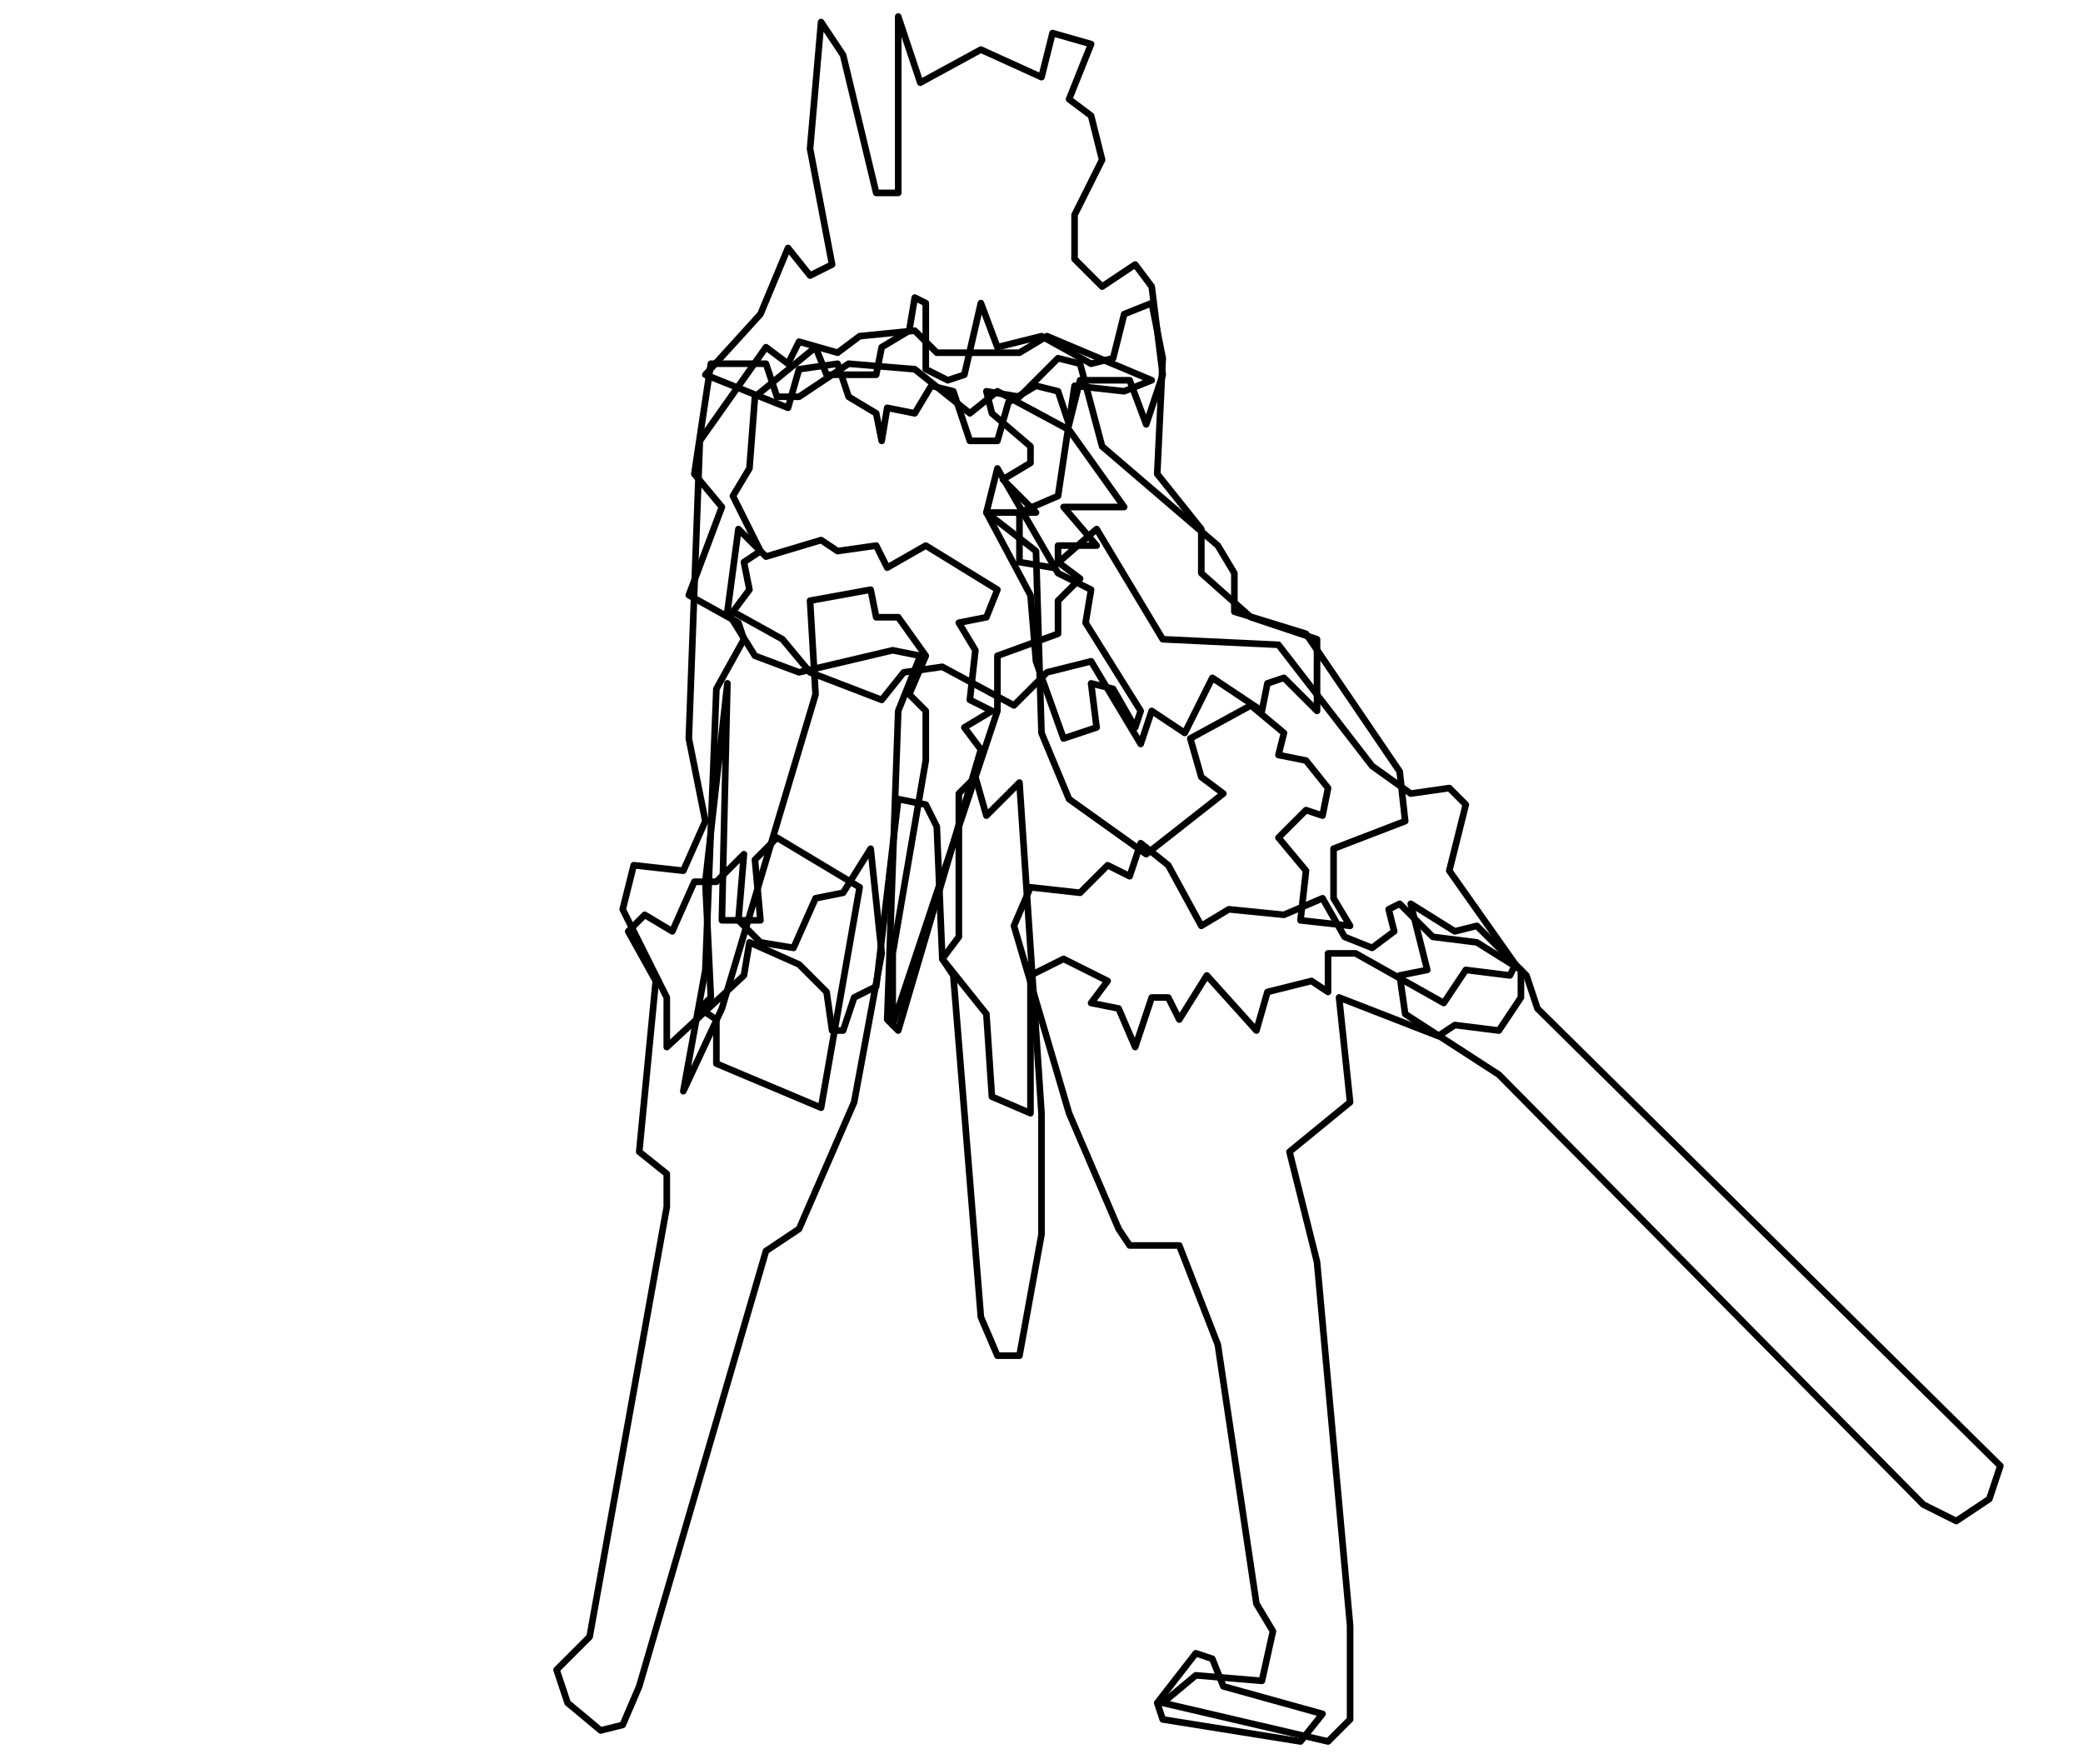
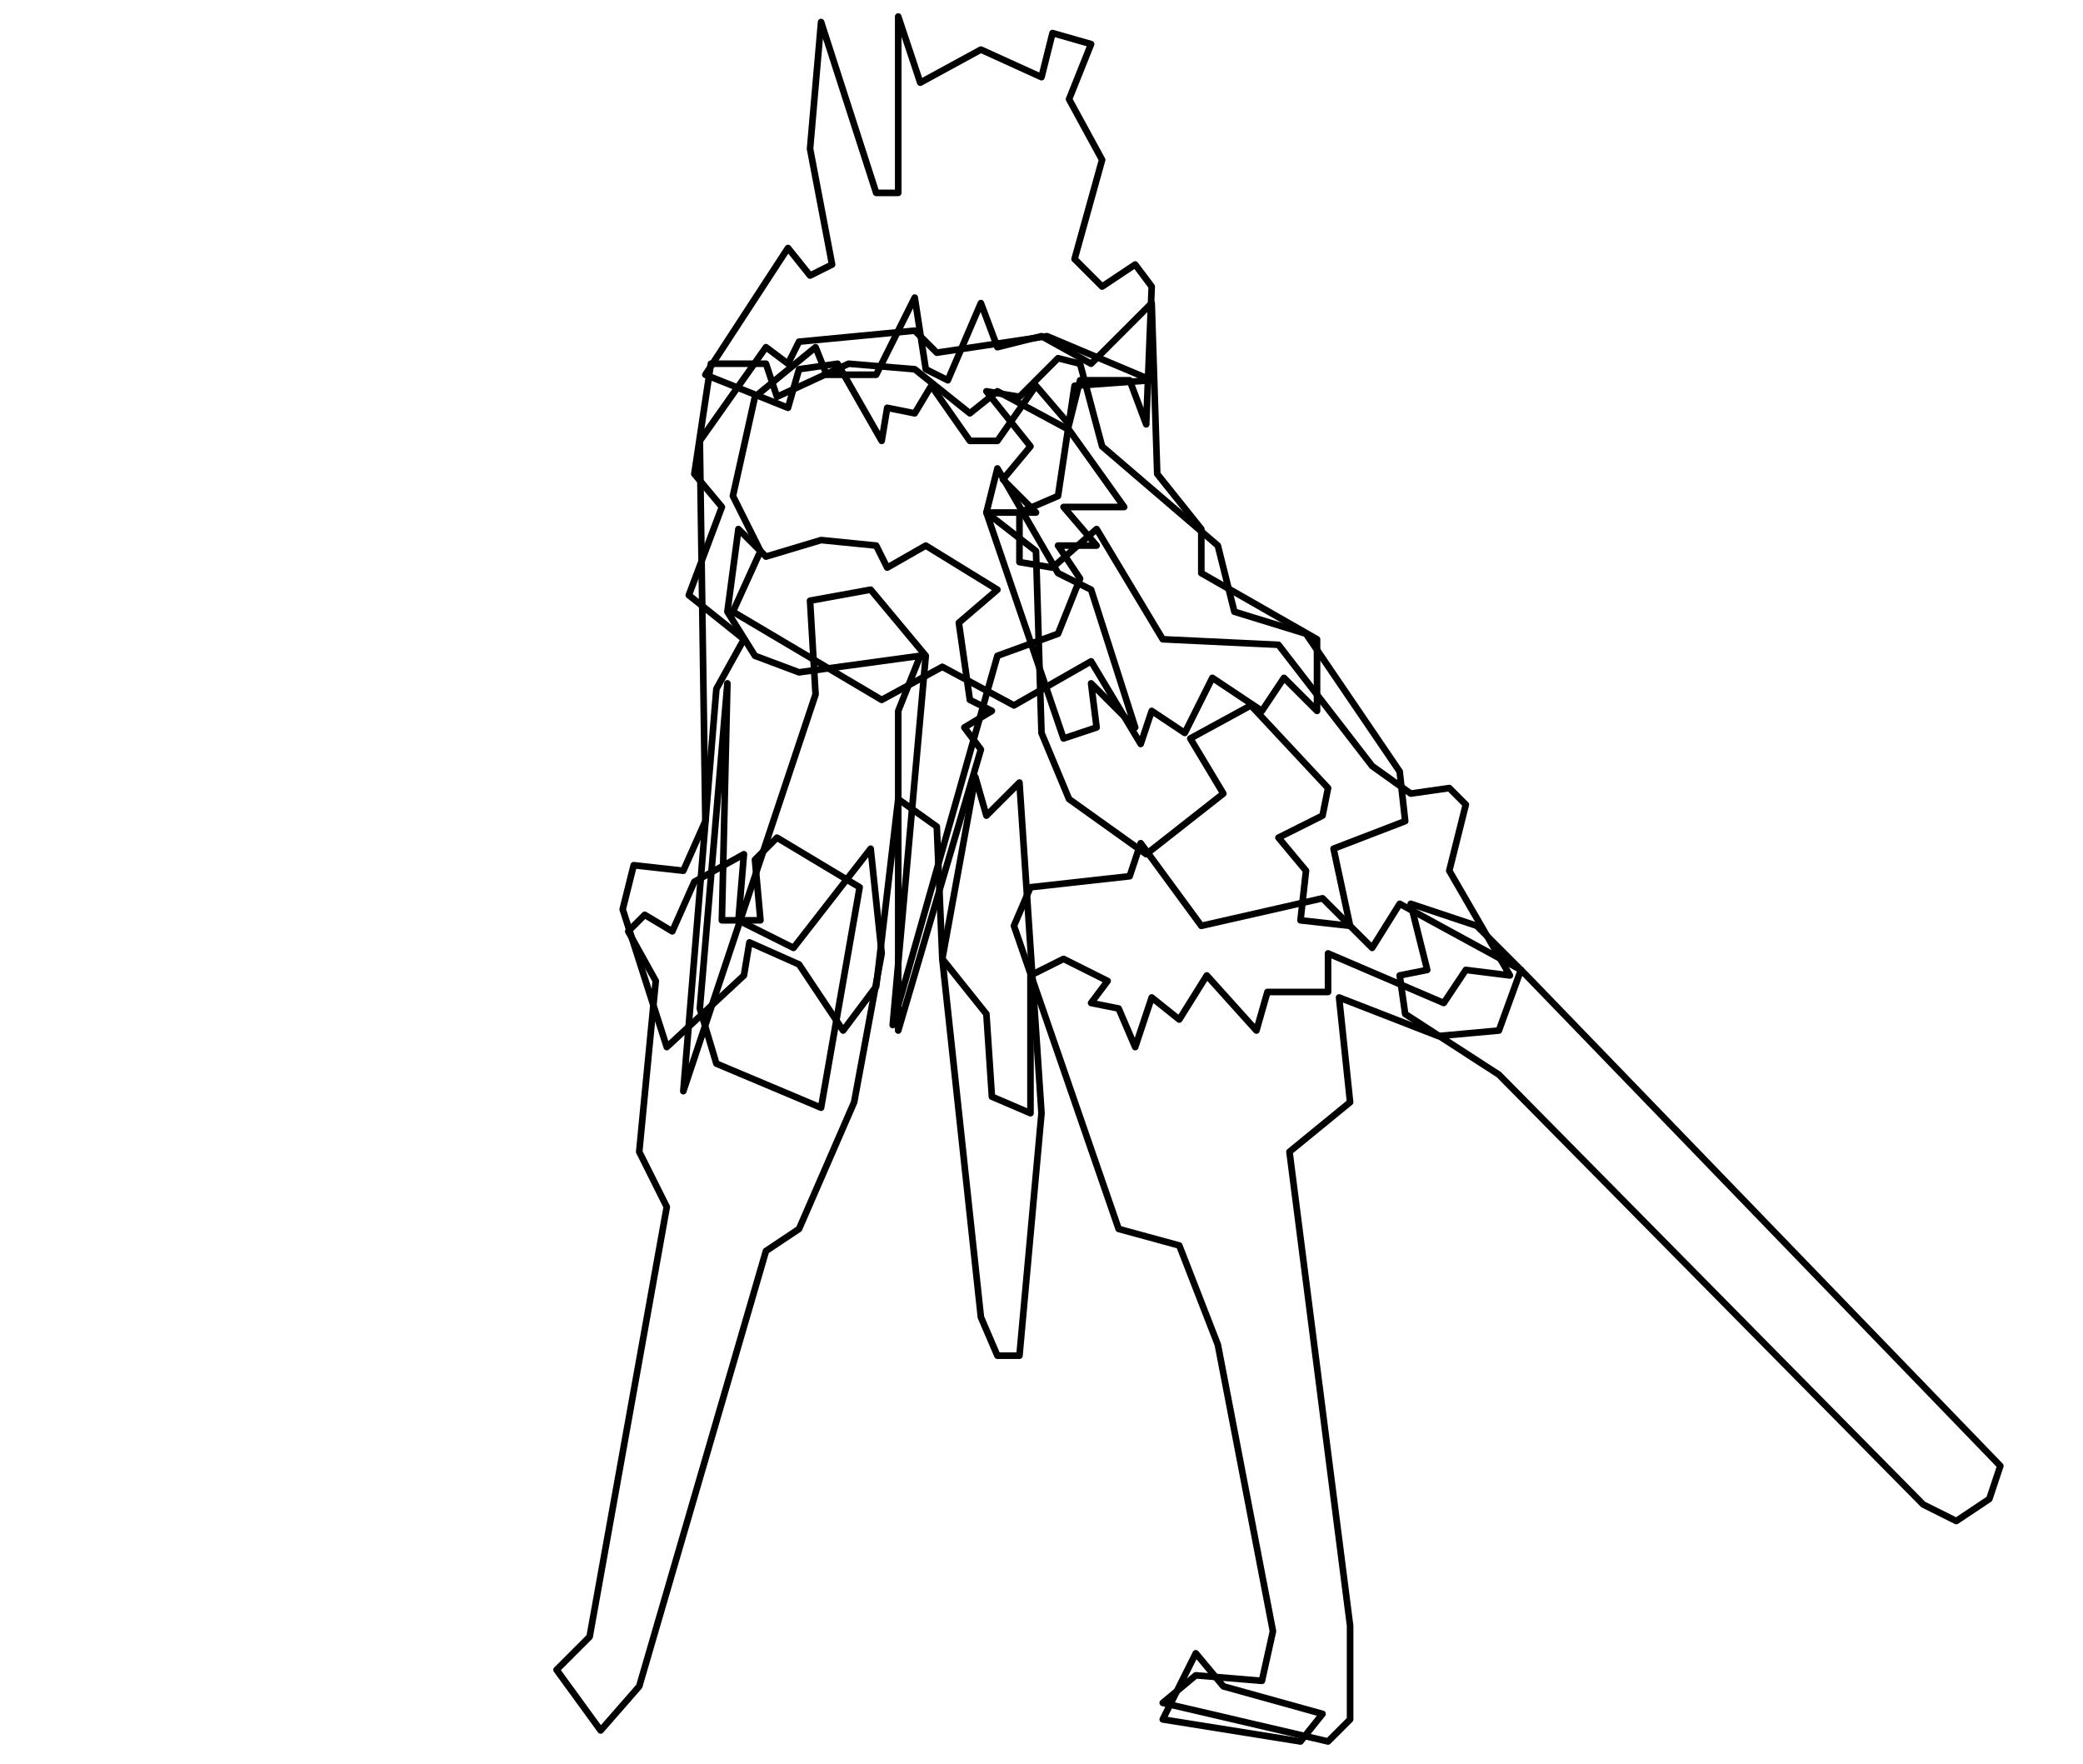
<svg xmlns="http://www.w3.org/2000/svg" viewBox="0 0 378 320" fill="none" stroke="currentColor" stroke-width="1.2" stroke-linejoin="round">
-   <path id="dz-arm-r" d="M129 66L139 66L141 72L145 72L154 66L166 67L176 75L181 71L194 78L204 92L193 92L199 99L192 99L192 102L196 105L192 109L192 115L181 119L181 129L162 186L162 173L168 138L168 129L165 126L168 119L163 112L159 112L158 107L147 109L148 126L131 183L124 198L128 176L130 125L135 116L134 113L125 108L131 92L126 86L129 66Z" />
-   <path id="dz-arm-l" d="M192 65L196 66L200 81L221 99L224 104L224 111L237 115L254 140L255 149L242 154L242 163L245 168L236 167L237 158L232 152L237 147L240 148L241 143L237 138L232 137L233 133L227 128L216 134L218 141L222 144L208 155L194 145L189 133L188 100L179 93L188 93L182 87L187 84L187 81L180 75L179 71L185 72L192 65Z" />
-   <path id="dz-chest" d="M166 54L168 55L168 67L172 69L175 68L178 55L181 63L189 61L198 66L202 65L204 57L209 55L211 65L210 86L218 96L218 104L227 112L239 116L239 129L233 123L230 124L229 129L220 123L215 133L209 129L207 135L198 120L190 122L184 128L171 121L164 122L160 127L147 122L142 116L133 111L136 107L135 102L138 100L133 90L136 85L137 72L148 63L150 68L159 68L160 63L165 60L166 54Z" />
-   <path id="dz-leg-l" d="M207 153L212 157L218 168L223 165L233 166L240 163L244 170L249 172L253 169L252 165L254 164L260 170L268 171L276 176L276 181L272 187L264 186L261 188L243 181L245 200L234 209L239 229L245 295L245 312L241 316L211 309L217 304L229 305L231 296L228 291L221 244L214 226L205 226L203 223L194 202L184 168L187 161L196 162L201 157L205 159L207 153Z" />
-   <path id="dz-head" d="M163 3L167 15L178 9L189 14L191 6L198 8L194 18L198 21L200 29L195 39L195 47L200 52L206 48L209 52L211 68L208 77L205 69L196 69L194 77L192 71L188 70L183 73L181 80L176 80L173 71L169 70L166 75L161 74L160 80L159 75L154 72L152 66L145 67L143 74L128 68L138 57L143 45L147 50L151 48L147 27L149 4L153 10L159 35L163 35L163 3Z" />
-   <path id="dz-body" d="M166 60L170 64L185 64L190 61L209 69L204 71L195 70L192 90L185 93L185 102L191 103L199 96L211 116L232 117L249 139L256 144L263 143L266 146L263 158L275 175L274 177L266 176L262 182L246 173L241 173L241 180L238 178L230 180L228 187L219 177L214 185L212 181L209 181L206 190L203 183L198 182L201 178L193 174L187 177L187 202L180 199L179 184L171 174L170 150L168 146L163 145L159 179L155 181L153 187L151 187L150 180L145 175L136 171L135 177L121 190L121 181L113 165L115 157L124 158L128 149L125 134L127 80L139 63L143 66L145 62L152 64L156 61L166 60Z" />
-   <path id="dz-leg-r" d="M177 141L179 148L185 142L189 202L189 224L185 246L181 246L178 239L173 177L171 174L174 170L174 144L177 141ZM158 154L160 173L155 200L145 223L139 227L116 306L113 313L109 314L103 309L101 303L107 297L121 219L121 213L116 209L119 178L114 169L117 166L122 169L126 160L130 160L135 155L134 167L138 171L144 172L148 163L153 162L158 154Z" />
-   <path id="dz-weapon" d="M181 85L192 104L198 107L197 113L207 129L206 132L202 125L198 124L199 132L193 134L188 120L187 108L179 93L181 85ZM134 96L139 101L149 98L152 100L159 99L161 103L168 99L181 107L179 112L174 113L177 118L176 127L180 129L175 132L178 136L163 187L161 185L163 129L167 119L162 118L145 122L137 119L132 111L134 96ZM132 124L131 167L138 167L137 156L141 152L156 161L149 201L130 193L130 185L127 183L129 181L128 160L132 124ZM256 164L264 169L268 168L277 177L279 183L363 266L361 272L355 276L349 273L272 195L255 184L254 177L259 176L256 164ZM217 300L220 301L222 306L240 311L236 316L211 312L210 309L217 300Z" />
+   <path id="dz-arm-r" d="M129 66L139 66L141 72L154 66L166 67L176 75L181 71L194 78L204 92L193 92L199 99L192 99L196 105L192 115L181 119L162 186L168 119L158 107L147 109L148 126L124 198L130 125L135 116L125 108L131 92L126 86L129 66Z" />
+   <path id="dz-arm-l" d="M192 65L196 66L200 81L221 99L224 111L237 115L254 140L255 149L242 154L245 168L236 167L237 158L232 152L240 148L241 143L227 128L216 134L222 144L208 155L194 145L189 133L188 100L179 93L188 93L182 87L187 81L179 71L185 72L192 65Z" />
+   <path id="dz-chest" d="M166 54L168 67L172 69L178 55L181 63L189 61L198 66L209 55L210 86L218 96L218 104L239 116L239 129L233 123L229 129L220 123L215 133L209 129L207 135L198 120L184 128L171 121L160 127L133 111L138 100L133 90L137 72L148 63L150 68L159 68L166 54Z" />
+   <path id="dz-leg-l" d="M207 153L218 168L240 163L249 172L254 164L276 176L272 187L261 188L243 181L245 200L234 209L245 295L245 312L241 316L211 309L217 304L229 305L231 296L221 244L214 226L203 223L184 168L187 161L205 159L207 153Z" />
+   <path id="dz-head" d="M163 3L167 15L178 9L189 14L191 6L198 8L194 18L200 29L195 47L200 52L206 48L209 52L208 77L205 69L196 69L194 77L188 70L181 80L176 80L169 70L166 75L161 74L160 80L152 66L145 67L143 74L128 68L143 45L147 50L151 48L147 27L149 4L159 35L163 35L163 3Z" />
+   <path id="dz-body" d="M166 60L170 64L190 61L209 69L195 70L192 90L185 93L185 102L191 103L199 96L211 116L232 117L249 139L256 144L263 143L266 146L263 158L274 177L266 176L262 182L241 173L241 180L230 180L228 187L219 177L214 185L209 181L206 190L203 183L198 182L201 178L193 174L187 177L187 202L180 199L179 184L171 174L170 150L163 145L159 179L153 187L145 175L136 171L135 177L121 190L113 165L115 157L124 158L128 149L127 80L139 63L143 66L145 62L166 60Z" />
+   <path id="dz-leg-r" d="M177 141L179 148L185 142L189 202L185 246L181 246L178 239L171 174L177 141ZM158 154L160 173L155 200L145 223L139 227L116 306L109 314L101 303L107 297L121 219L116 209L119 178L114 169L117 166L122 169L126 160L135 155L134 167L144 172L158 154Z" />
+   <path id="dz-weapon" d="M181 85L192 104L198 107L206 132L198 124L199 132L193 134L179 93L181 85ZM134 96L139 101L149 98L159 99L161 103L168 99L181 107L174 113L176 127L180 129L175 132L178 136L163 187L163 129L167 119L145 122L137 119L132 111L134 96ZM132 124L131 167L138 167L137 156L141 152L156 161L149 201L130 193L127 183L132 124ZM256 164L268 168L277 177L363 266L361 272L355 276L349 273L272 195L255 184L254 177L259 176L256 164ZM217 300L222 306L240 311L236 316L211 312L217 300Z" />
</svg>
